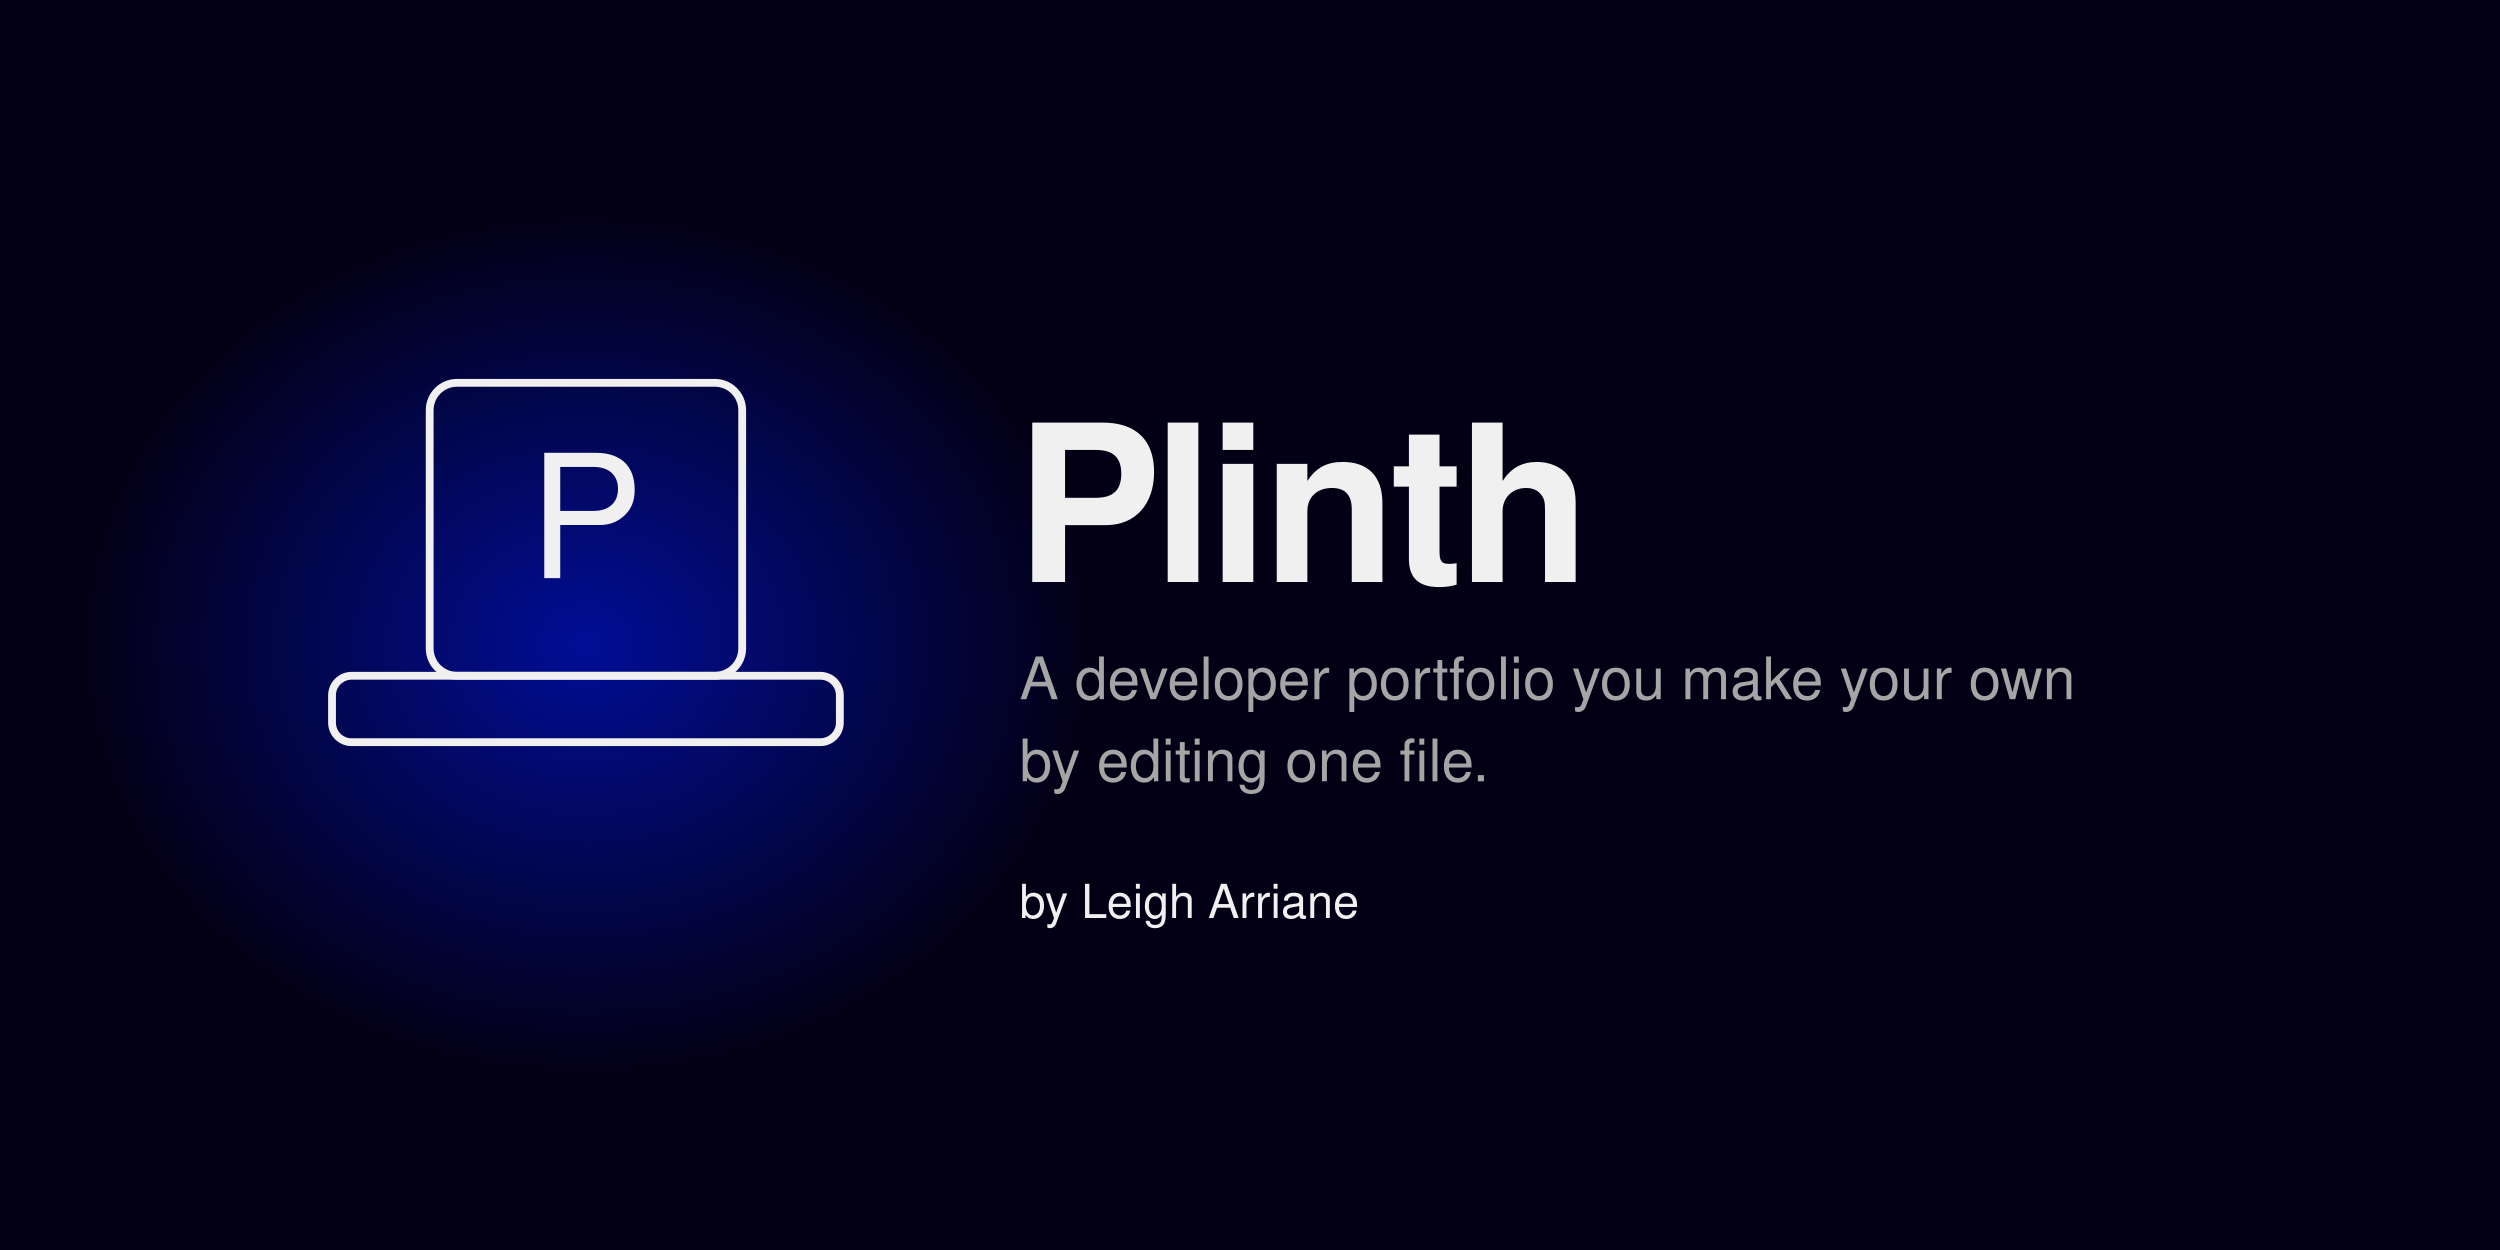
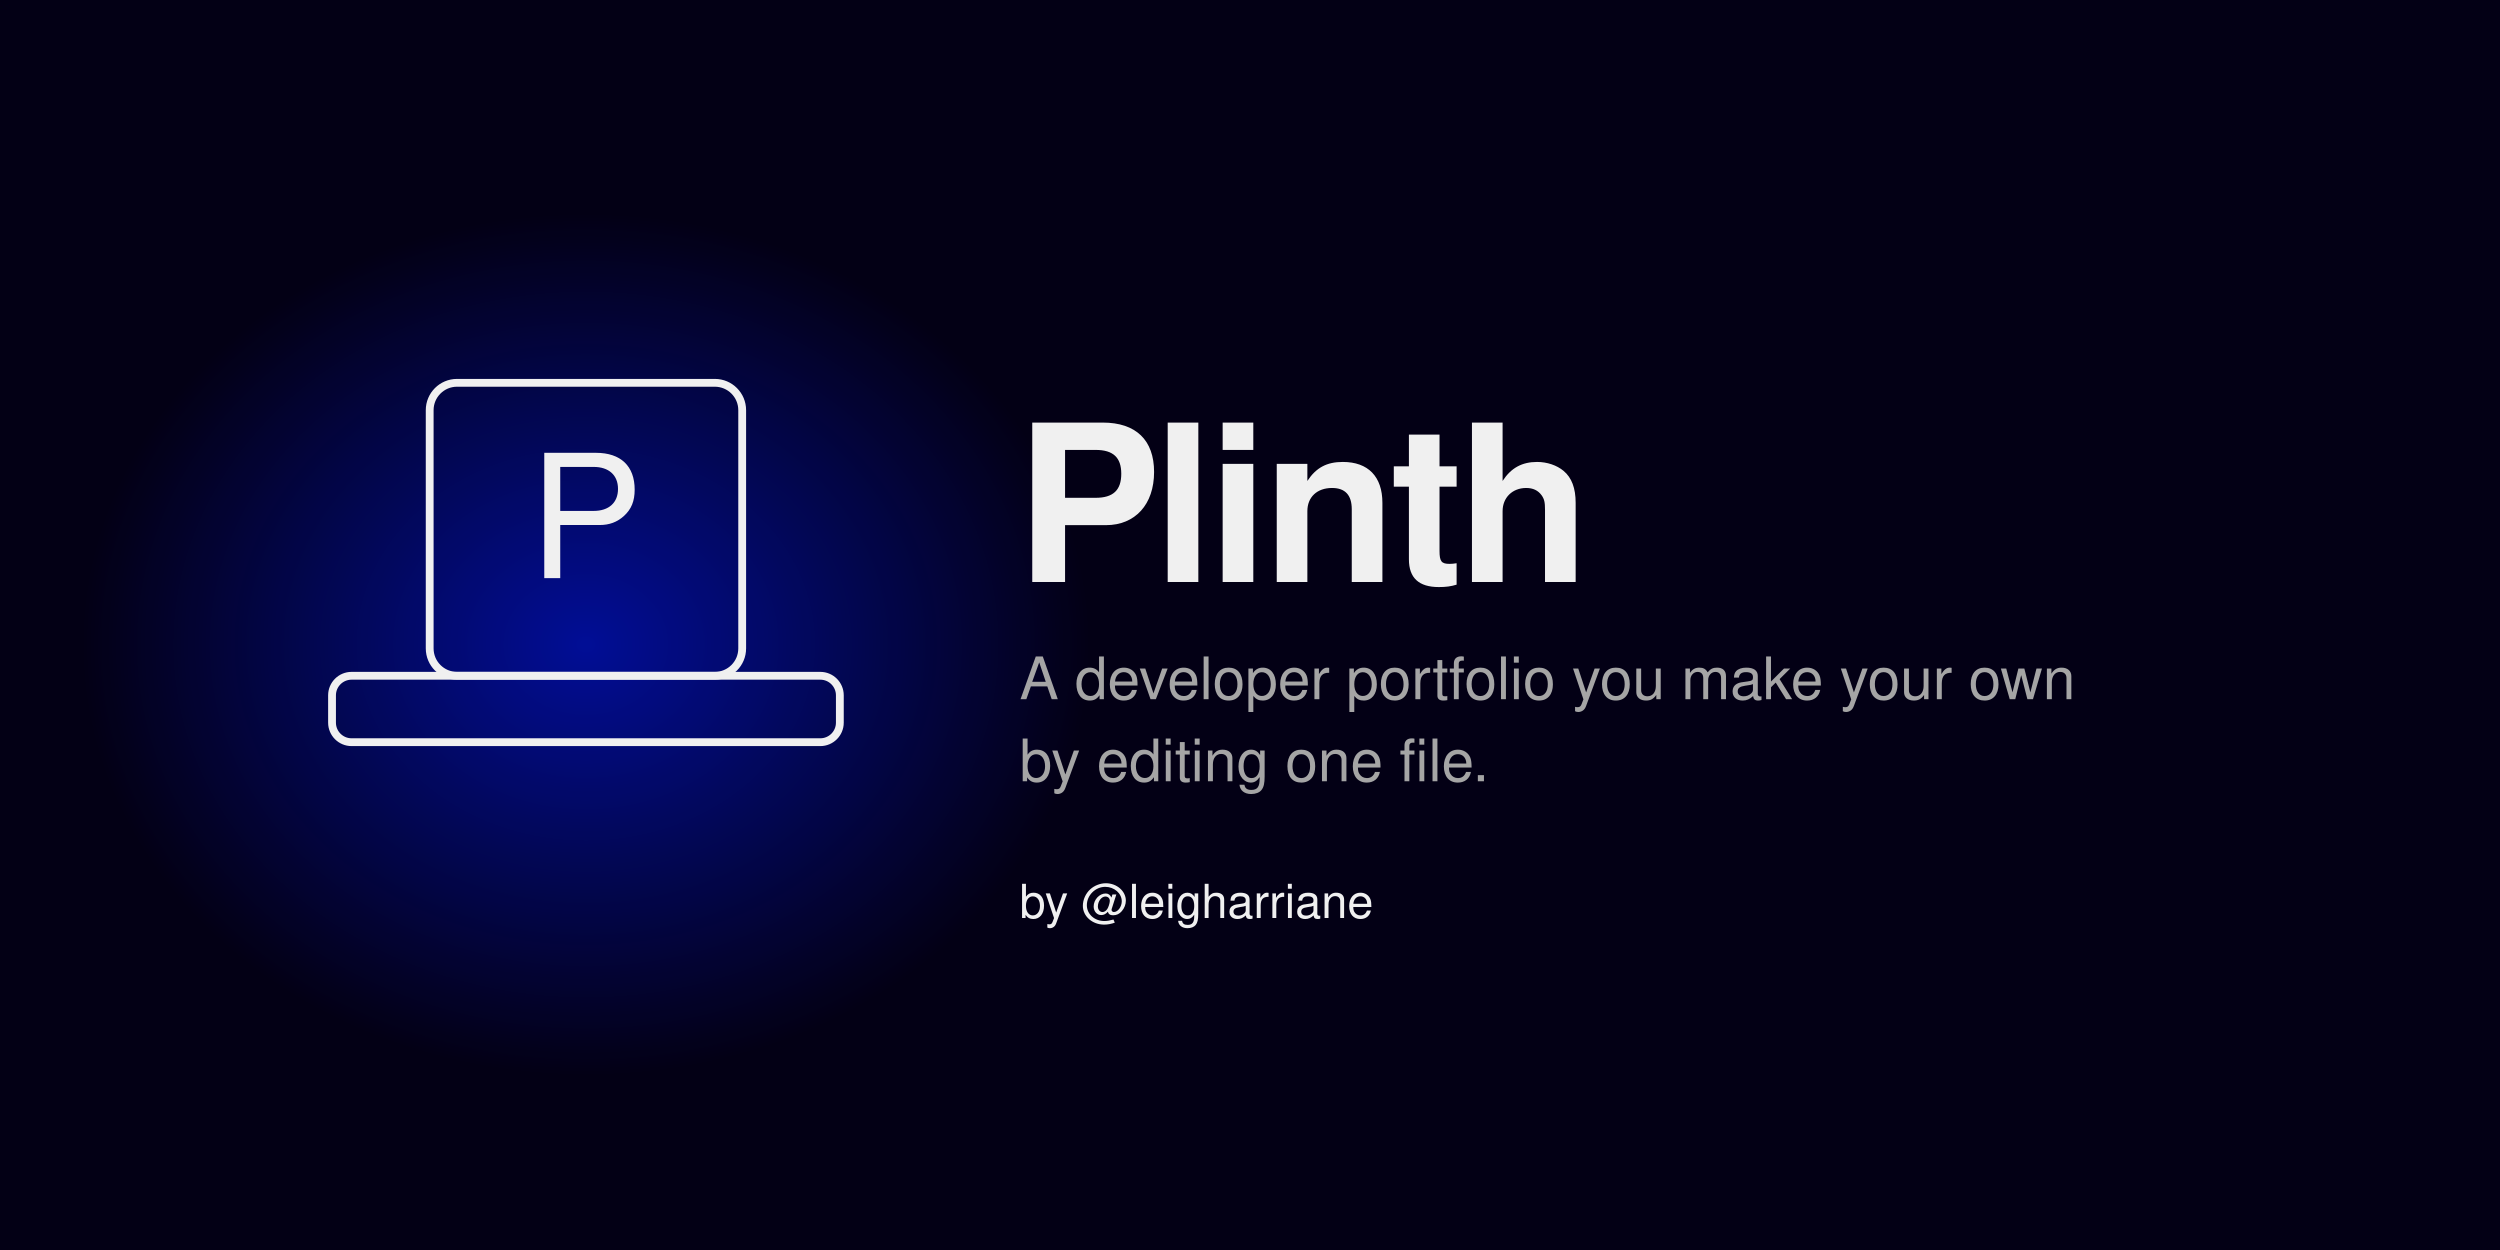
<svg xmlns="http://www.w3.org/2000/svg" width="1280" height="640" viewBox="0 0 1280 640">
  <defs>
    <radialGradient id="glow" cx="0.5" cy="0.5" r="0.5">
      <stop offset="0" stop-color="#0019ff" stop-opacity="0.55" />
      <stop offset="1" stop-color="#0019ff" stop-opacity="0" />
    </radialGradient>
  </defs>
  <rect width="1280" height="640" fill="#030015" />
  <ellipse cx="300" cy="330" rx="260" ry="220" fill="url(#glow)" />
  <g fill="none" stroke="#f0f0f0" stroke-width="4" stroke-linejoin="round">
    <rect x="220" y="196" width="160" height="150" rx="14" />
    <rect x="170" y="346" width="260" height="34" rx="10" />
  </g>
  <text x="300" y="296" text-anchor="middle" font-family="Albert Sans, Helvetica Neue, Helvetica, Arial, sans-serif" font-size="88" font-weight="500" fill="#f0f0f0">P</text>
  <text x="520" y="298" font-family="Albert Sans, Helvetica Neue, Helvetica, Arial, sans-serif" font-size="112" font-weight="600" letter-spacing="-3" fill="#f0f0f0">Plinth</text>
  <text x="522" y="358" font-family="Albert Sans, Helvetica Neue, Helvetica, Arial, sans-serif" font-size="30" font-weight="400" fill="#a5a5a5">A developer portfolio you make your own</text>
  <text x="522" y="400" font-family="Albert Sans, Helvetica Neue, Helvetica, Arial, sans-serif" font-size="30" font-weight="400" fill="#a5a5a5">by editing one file.</text>
-   <text x="522" y="470" font-family="Albert Sans, Helvetica Neue, Helvetica, Arial, sans-serif" font-size="24" font-weight="400" fill="#f0f0f0">by Leigh Arriane</text>
+   <text x="522" y="470" font-family="Albert Sans, Helvetica Neue, Helvetica, Arial, sans-serif" font-size="24" font-weight="400" fill="#f0f0f0">by @leigharriane</text>
</svg>
